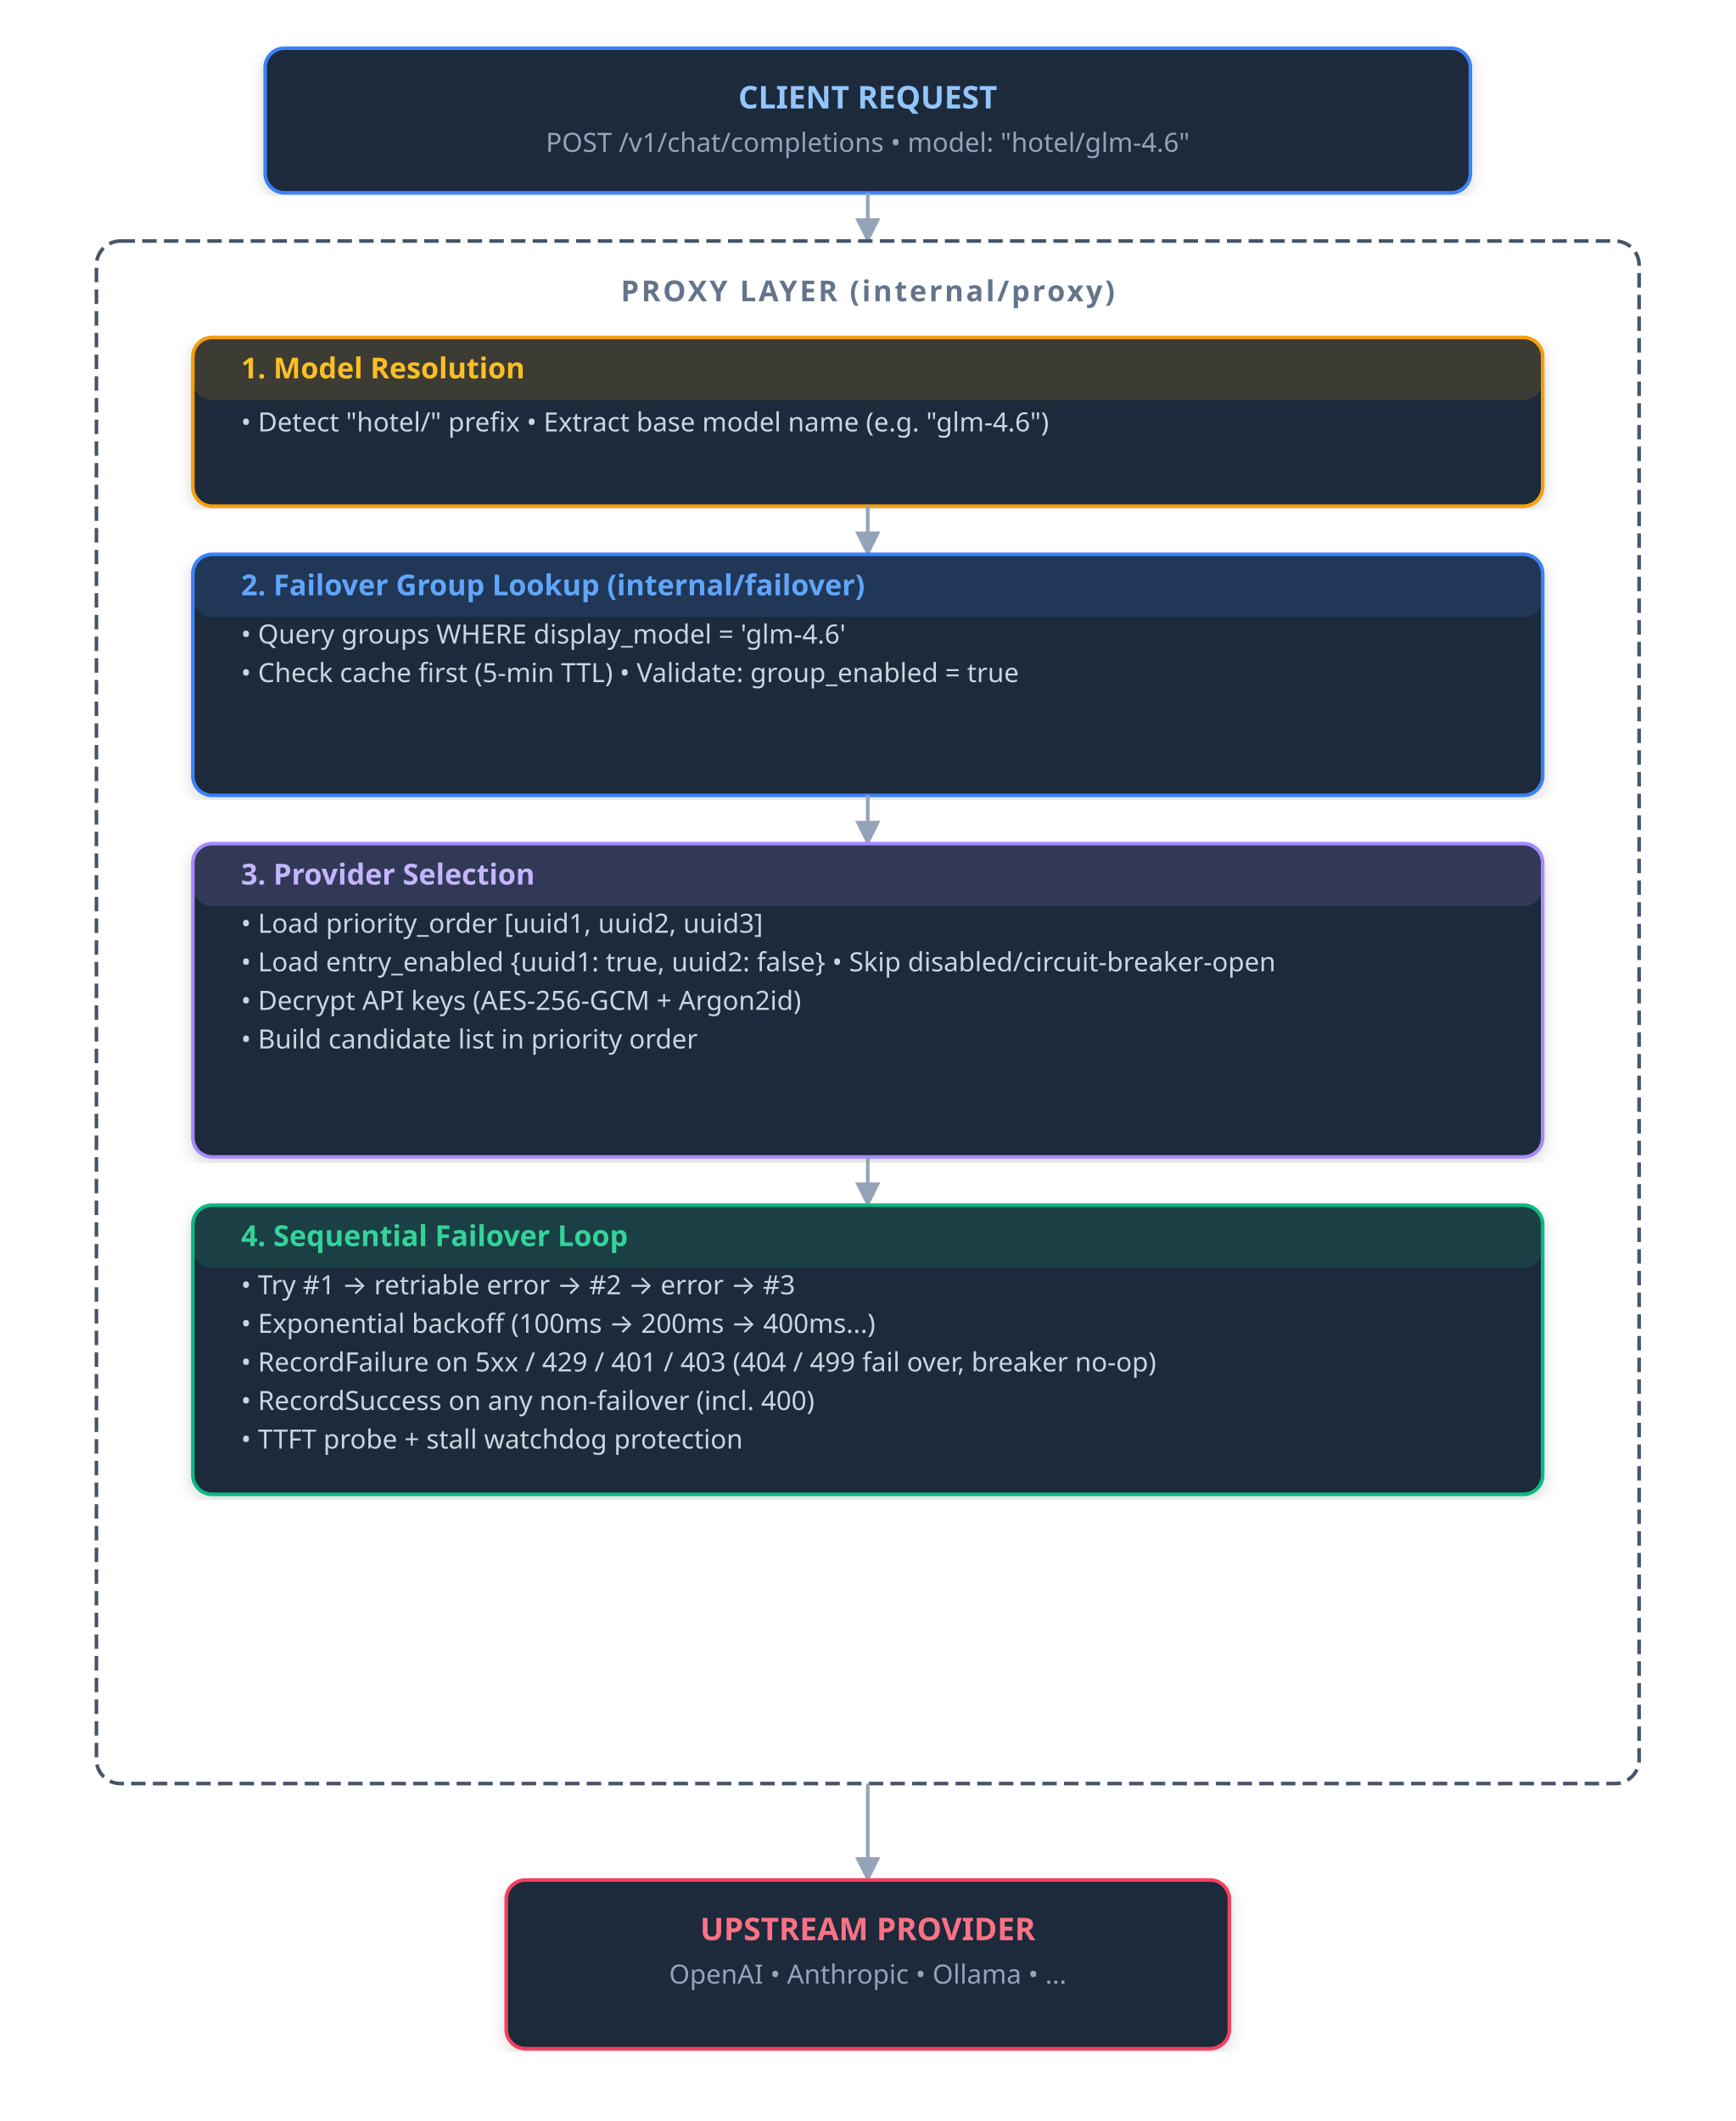
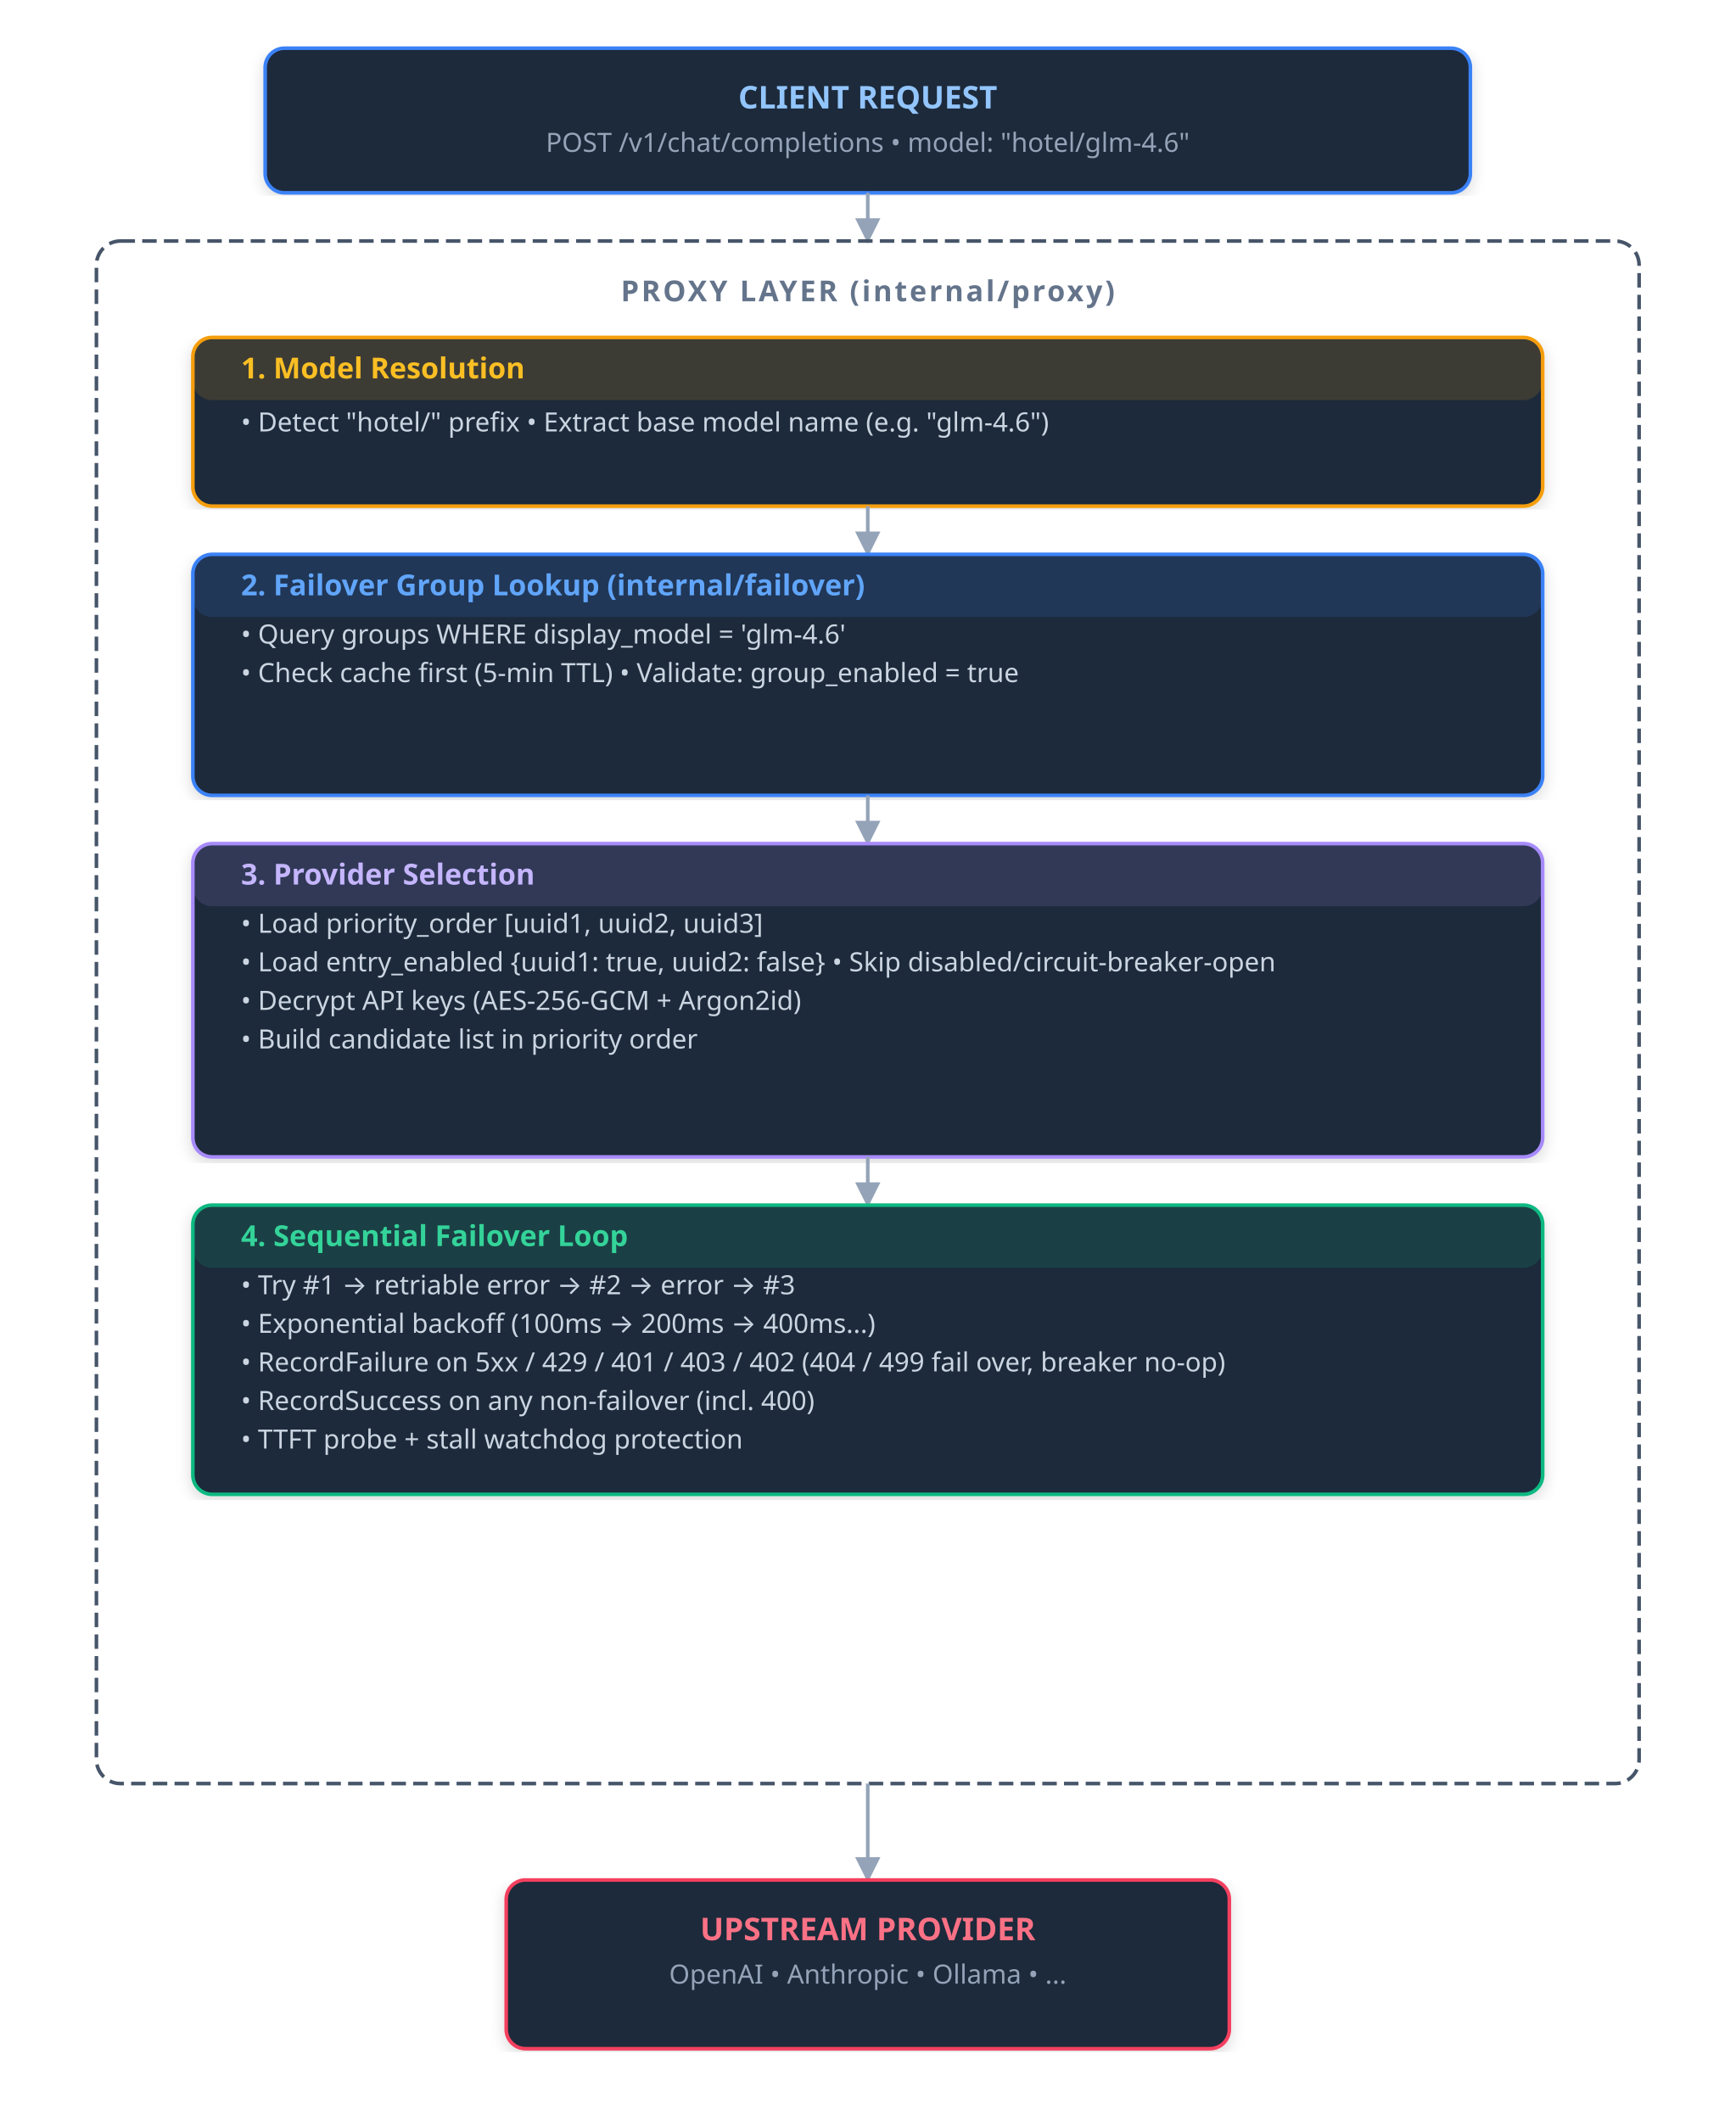
<svg xmlns="http://www.w3.org/2000/svg" viewBox="0 0 720 880" font-family="'Segoe UI', system-ui, -apple-system, sans-serif">
  <defs>
    <marker id="arrow" viewBox="0 0 10 10" refX="9" refY="5" markerWidth="7" markerHeight="7" orient="auto-start-reverse">
      <path d="M 0 0 L 10 5 L 0 10 z" fill="#94a3b8" />
    </marker>
    <filter id="shadow" x="-2%" y="-2%" width="104%" height="104%">
      <feDropShadow dx="0" dy="2" stdDeviation="3" flood-opacity="0.15" />
    </filter>
  </defs>
  <rect width="720" height="880" fill="none" rx="8" />
  <rect x="110" y="20" width="500" height="60" rx="8" fill="#1e293b" stroke="#3b82f6" stroke-width="1.5" filter="url(#shadow)" />
  <text x="360" y="45" text-anchor="middle" fill="#93c5fd" font-size="13" font-weight="600">CLIENT REQUEST</text>
  <text x="360" y="63" text-anchor="middle" fill="#94a3b8" font-size="11">POST /v1/chat/completions  •  model: "hotel/glm-4.6"</text>
  <line x1="360" y1="80" x2="360" y2="100" stroke="#94a3b8" stroke-width="1.5" marker-end="url(#arrow)" />
  <rect x="40" y="100" width="640" height="640" rx="10" fill="none" stroke="#475569" stroke-width="1.5" stroke-dasharray="6,3" />
  <text x="360" y="125" text-anchor="middle" fill="#64748b" font-size="12" font-weight="600" letter-spacing="1">PROXY LAYER  (internal/proxy)</text>
  <rect x="80" y="140" width="560" height="70" rx="8" fill="#1e293b" stroke="#f59e0b" stroke-width="1.5" filter="url(#shadow)" />
  <rect x="80" y="140" width="560" height="26" rx="8" fill="#f59e0b" opacity="0.15" />
  <text x="100" y="157" fill="#fbbf24" font-size="12" font-weight="700">1. Model Resolution</text>
  <text x="100" y="179" fill="#cbd5e1" font-size="11">• Detect "hotel/" prefix  •  Extract base model name (e.g. "glm-4.6")</text>
  <line x1="360" y1="210" x2="360" y2="230" stroke="#94a3b8" stroke-width="1.5" marker-end="url(#arrow)" />
  <rect x="80" y="230" width="560" height="100" rx="8" fill="#1e293b" stroke="#3b82f6" stroke-width="1.5" filter="url(#shadow)" />
  <rect x="80" y="230" width="560" height="26" rx="8" fill="#3b82f6" opacity="0.15" />
  <text x="100" y="247" fill="#60a5fa" font-size="12" font-weight="700">2. Failover Group Lookup (internal/failover)</text>
  <text x="100" y="267" fill="#cbd5e1" font-size="11">• Query groups WHERE display_model = 'glm-4.6'</text>
  <text x="100" y="283" fill="#cbd5e1" font-size="11">• Check cache first (5-min TTL)  •  Validate: group_enabled = true</text>
  <line x1="360" y1="330" x2="360" y2="350" stroke="#94a3b8" stroke-width="1.5" marker-end="url(#arrow)" />
  <rect x="80" y="350" width="560" height="130" rx="8" fill="#1e293b" stroke="#a78bfa" stroke-width="1.5" filter="url(#shadow)" />
  <rect x="80" y="350" width="560" height="26" rx="8" fill="#a78bfa" opacity="0.15" />
  <text x="100" y="367" fill="#c4b5fd" font-size="12" font-weight="700">3. Provider Selection</text>
  <text x="100" y="387" fill="#cbd5e1" font-size="11">• Load priority_order [uuid1, uuid2, uuid3]</text>
  <text x="100" y="403" fill="#cbd5e1" font-size="11">• Load entry_enabled {uuid1: true, uuid2: false}  •  Skip disabled/circuit-breaker-open</text>
  <text x="100" y="419" fill="#cbd5e1" font-size="11">• Decrypt API keys (AES-256-GCM + Argon2id)</text>
  <text x="100" y="435" fill="#cbd5e1" font-size="11">• Build candidate list in priority order</text>
  <line x1="360" y1="480" x2="360" y2="500" stroke="#94a3b8" stroke-width="1.5" marker-end="url(#arrow)" />
  <rect x="80" y="500" width="560" height="120" rx="8" fill="#1e293b" stroke="#10b981" stroke-width="1.5" filter="url(#shadow)" />
  <rect x="80" y="500" width="560" height="26" rx="8" fill="#10b981" opacity="0.15" />
  <text x="100" y="517" fill="#34d399" font-size="12" font-weight="700">4. Sequential Failover Loop</text>
  <text x="100" y="537" fill="#cbd5e1" font-size="11">• Try #1 → retriable error → #2 → error → #3</text>
  <text x="100" y="553" fill="#cbd5e1" font-size="11">• Exponential backoff (100ms → 200ms → 400ms...)</text>
-   <text x="100" y="569" fill="#cbd5e1" font-size="11">• RecordFailure on 5xx / 429 / 401 / 403  (404 / 499 fail over, breaker no-op)</text>
+   <text x="100" y="569" fill="#cbd5e1" font-size="11">• RecordFailure on 5xx / 429 / 401 / 403 / 402  (404 / 499 fail over, breaker no-op)</text>
  <text x="100" y="585" fill="#cbd5e1" font-size="11">• RecordSuccess on any non-failover (incl. 400)</text>
  <text x="100" y="601" fill="#cbd5e1" font-size="11">• TTFT probe + stall watchdog protection</text>
  <line x1="360" y1="740" x2="360" y2="780" stroke="#94a3b8" stroke-width="1.5" marker-end="url(#arrow)" />
  <rect x="210" y="780" width="300" height="70" rx="8" fill="#1e293b" stroke="#f43f5e" stroke-width="1.5" filter="url(#shadow)" />
  <text x="360" y="805" text-anchor="middle" fill="#fb7185" font-size="13" font-weight="600">UPSTREAM PROVIDER</text>
  <text x="360" y="823" text-anchor="middle" fill="#94a3b8" font-size="11">OpenAI  •  Anthropic  •  Ollama  •  ...</text>
</svg>
